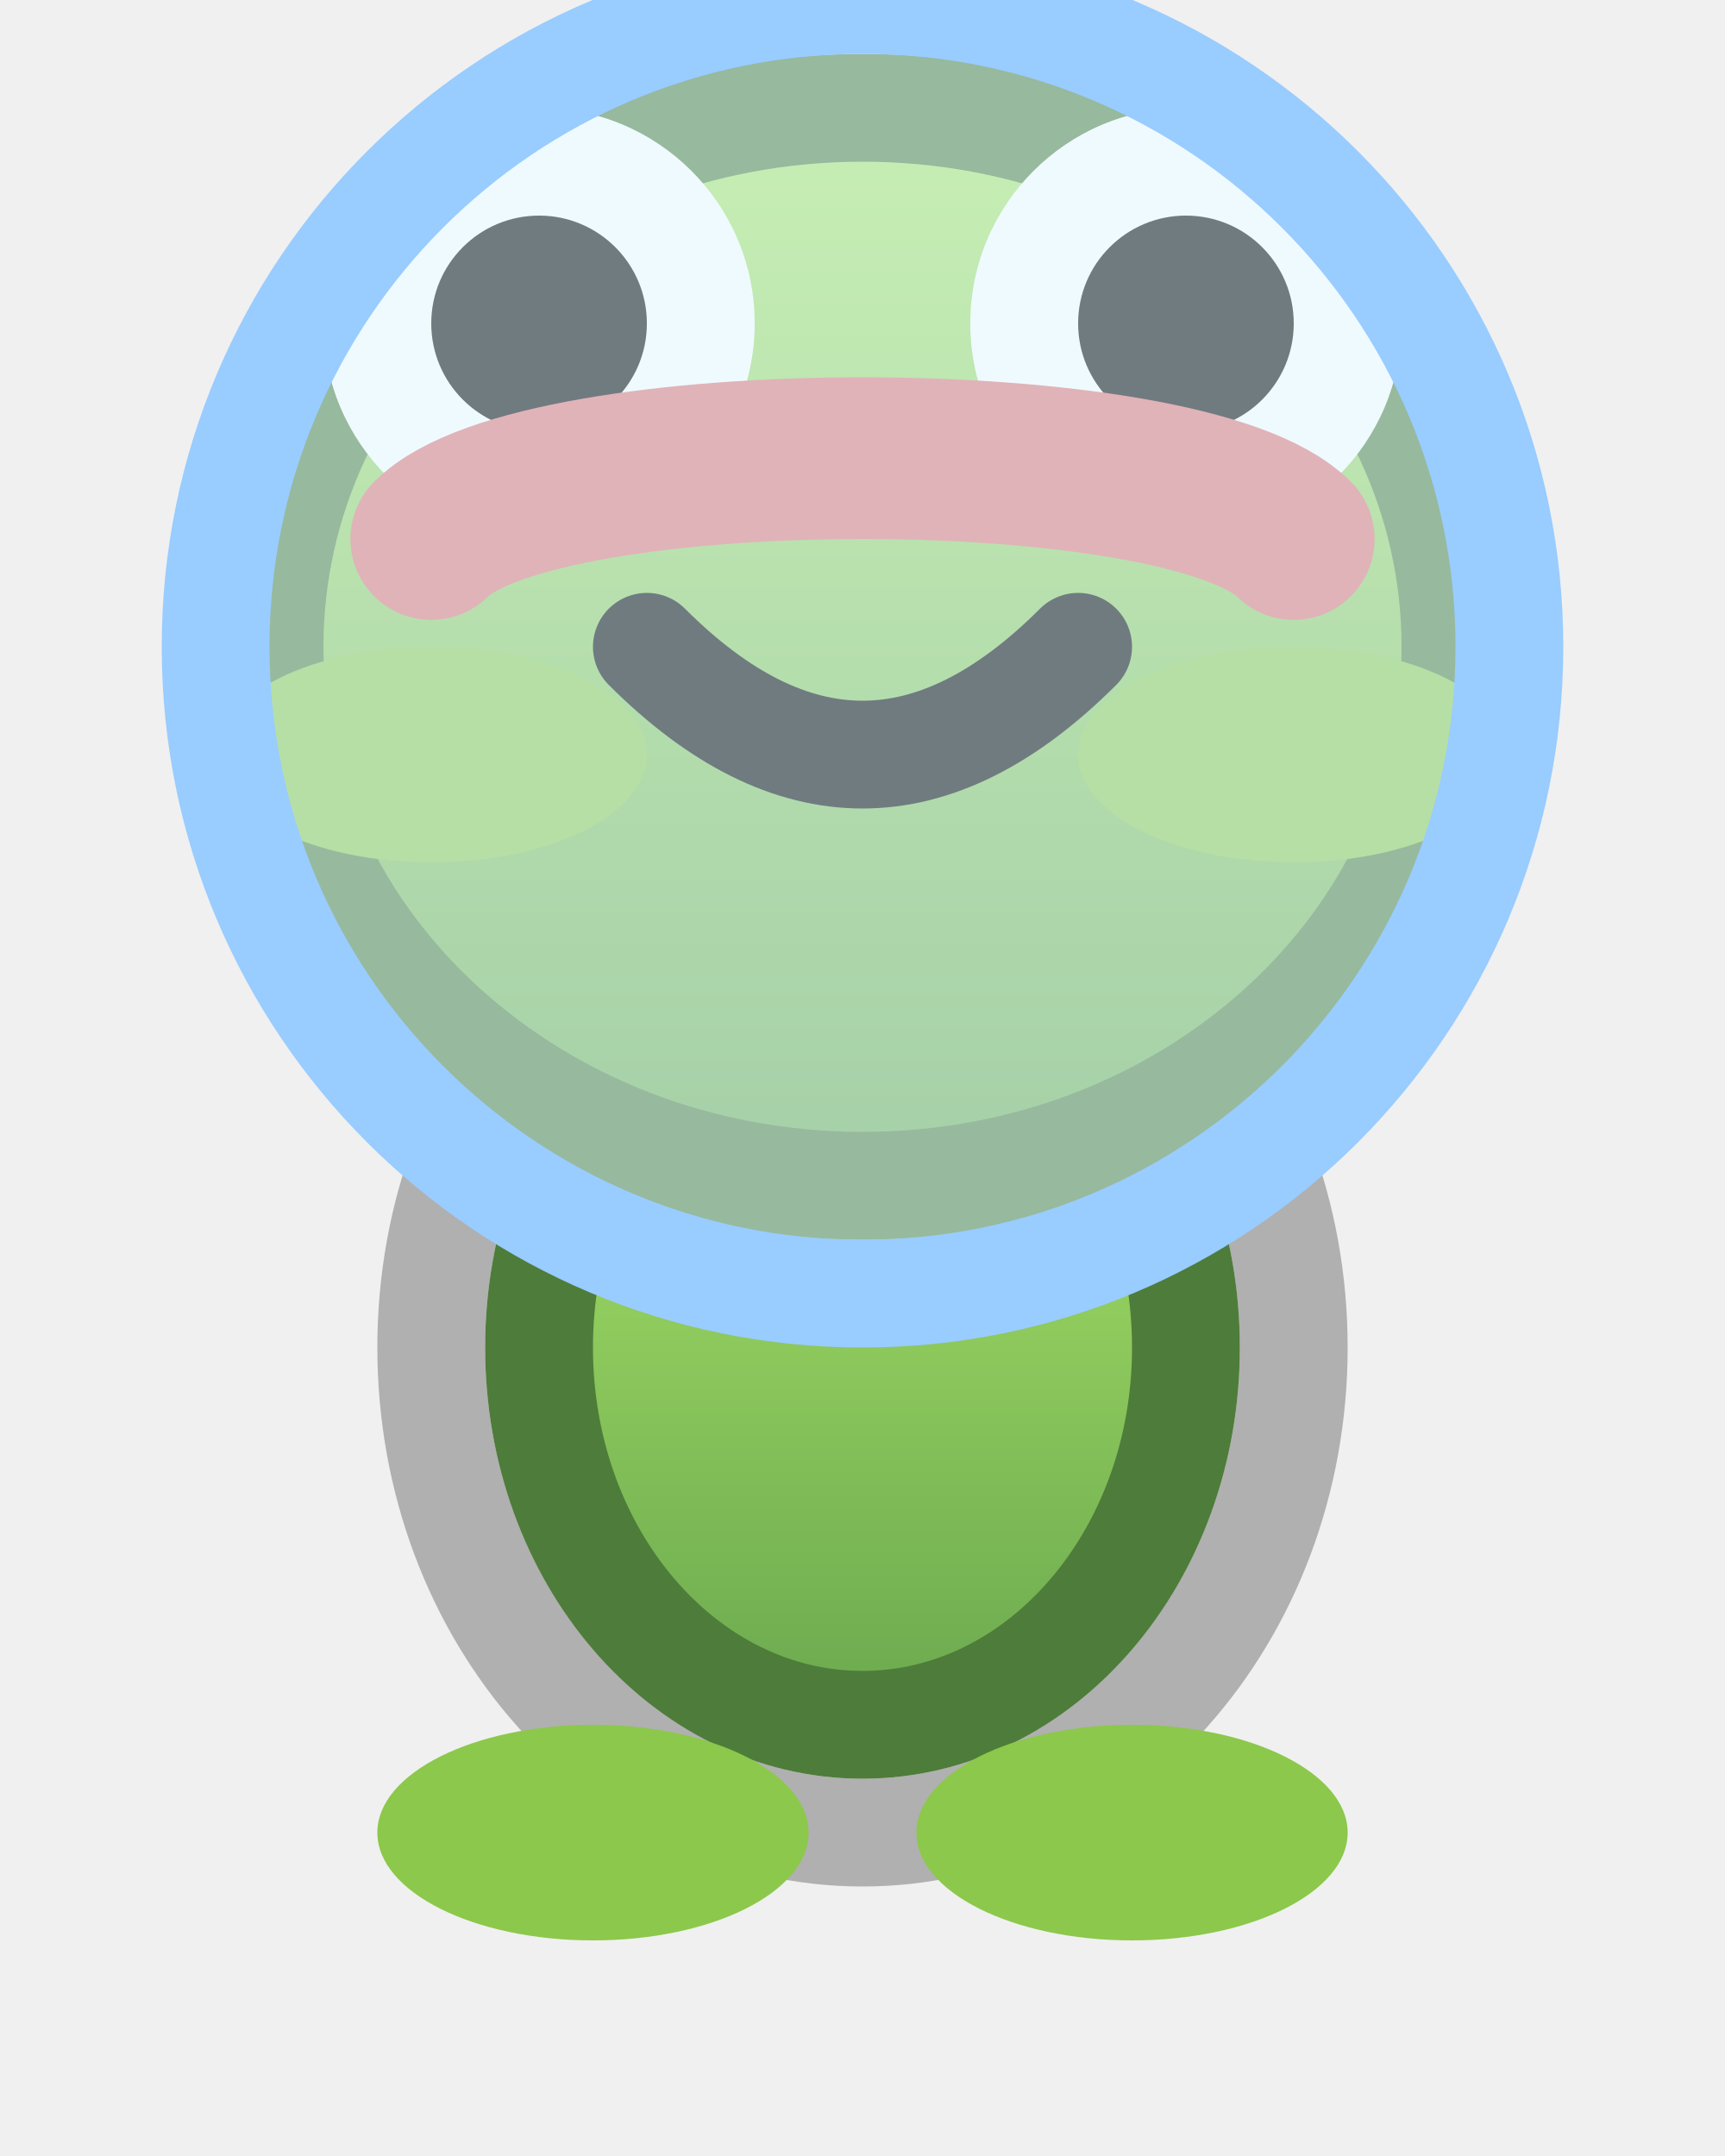
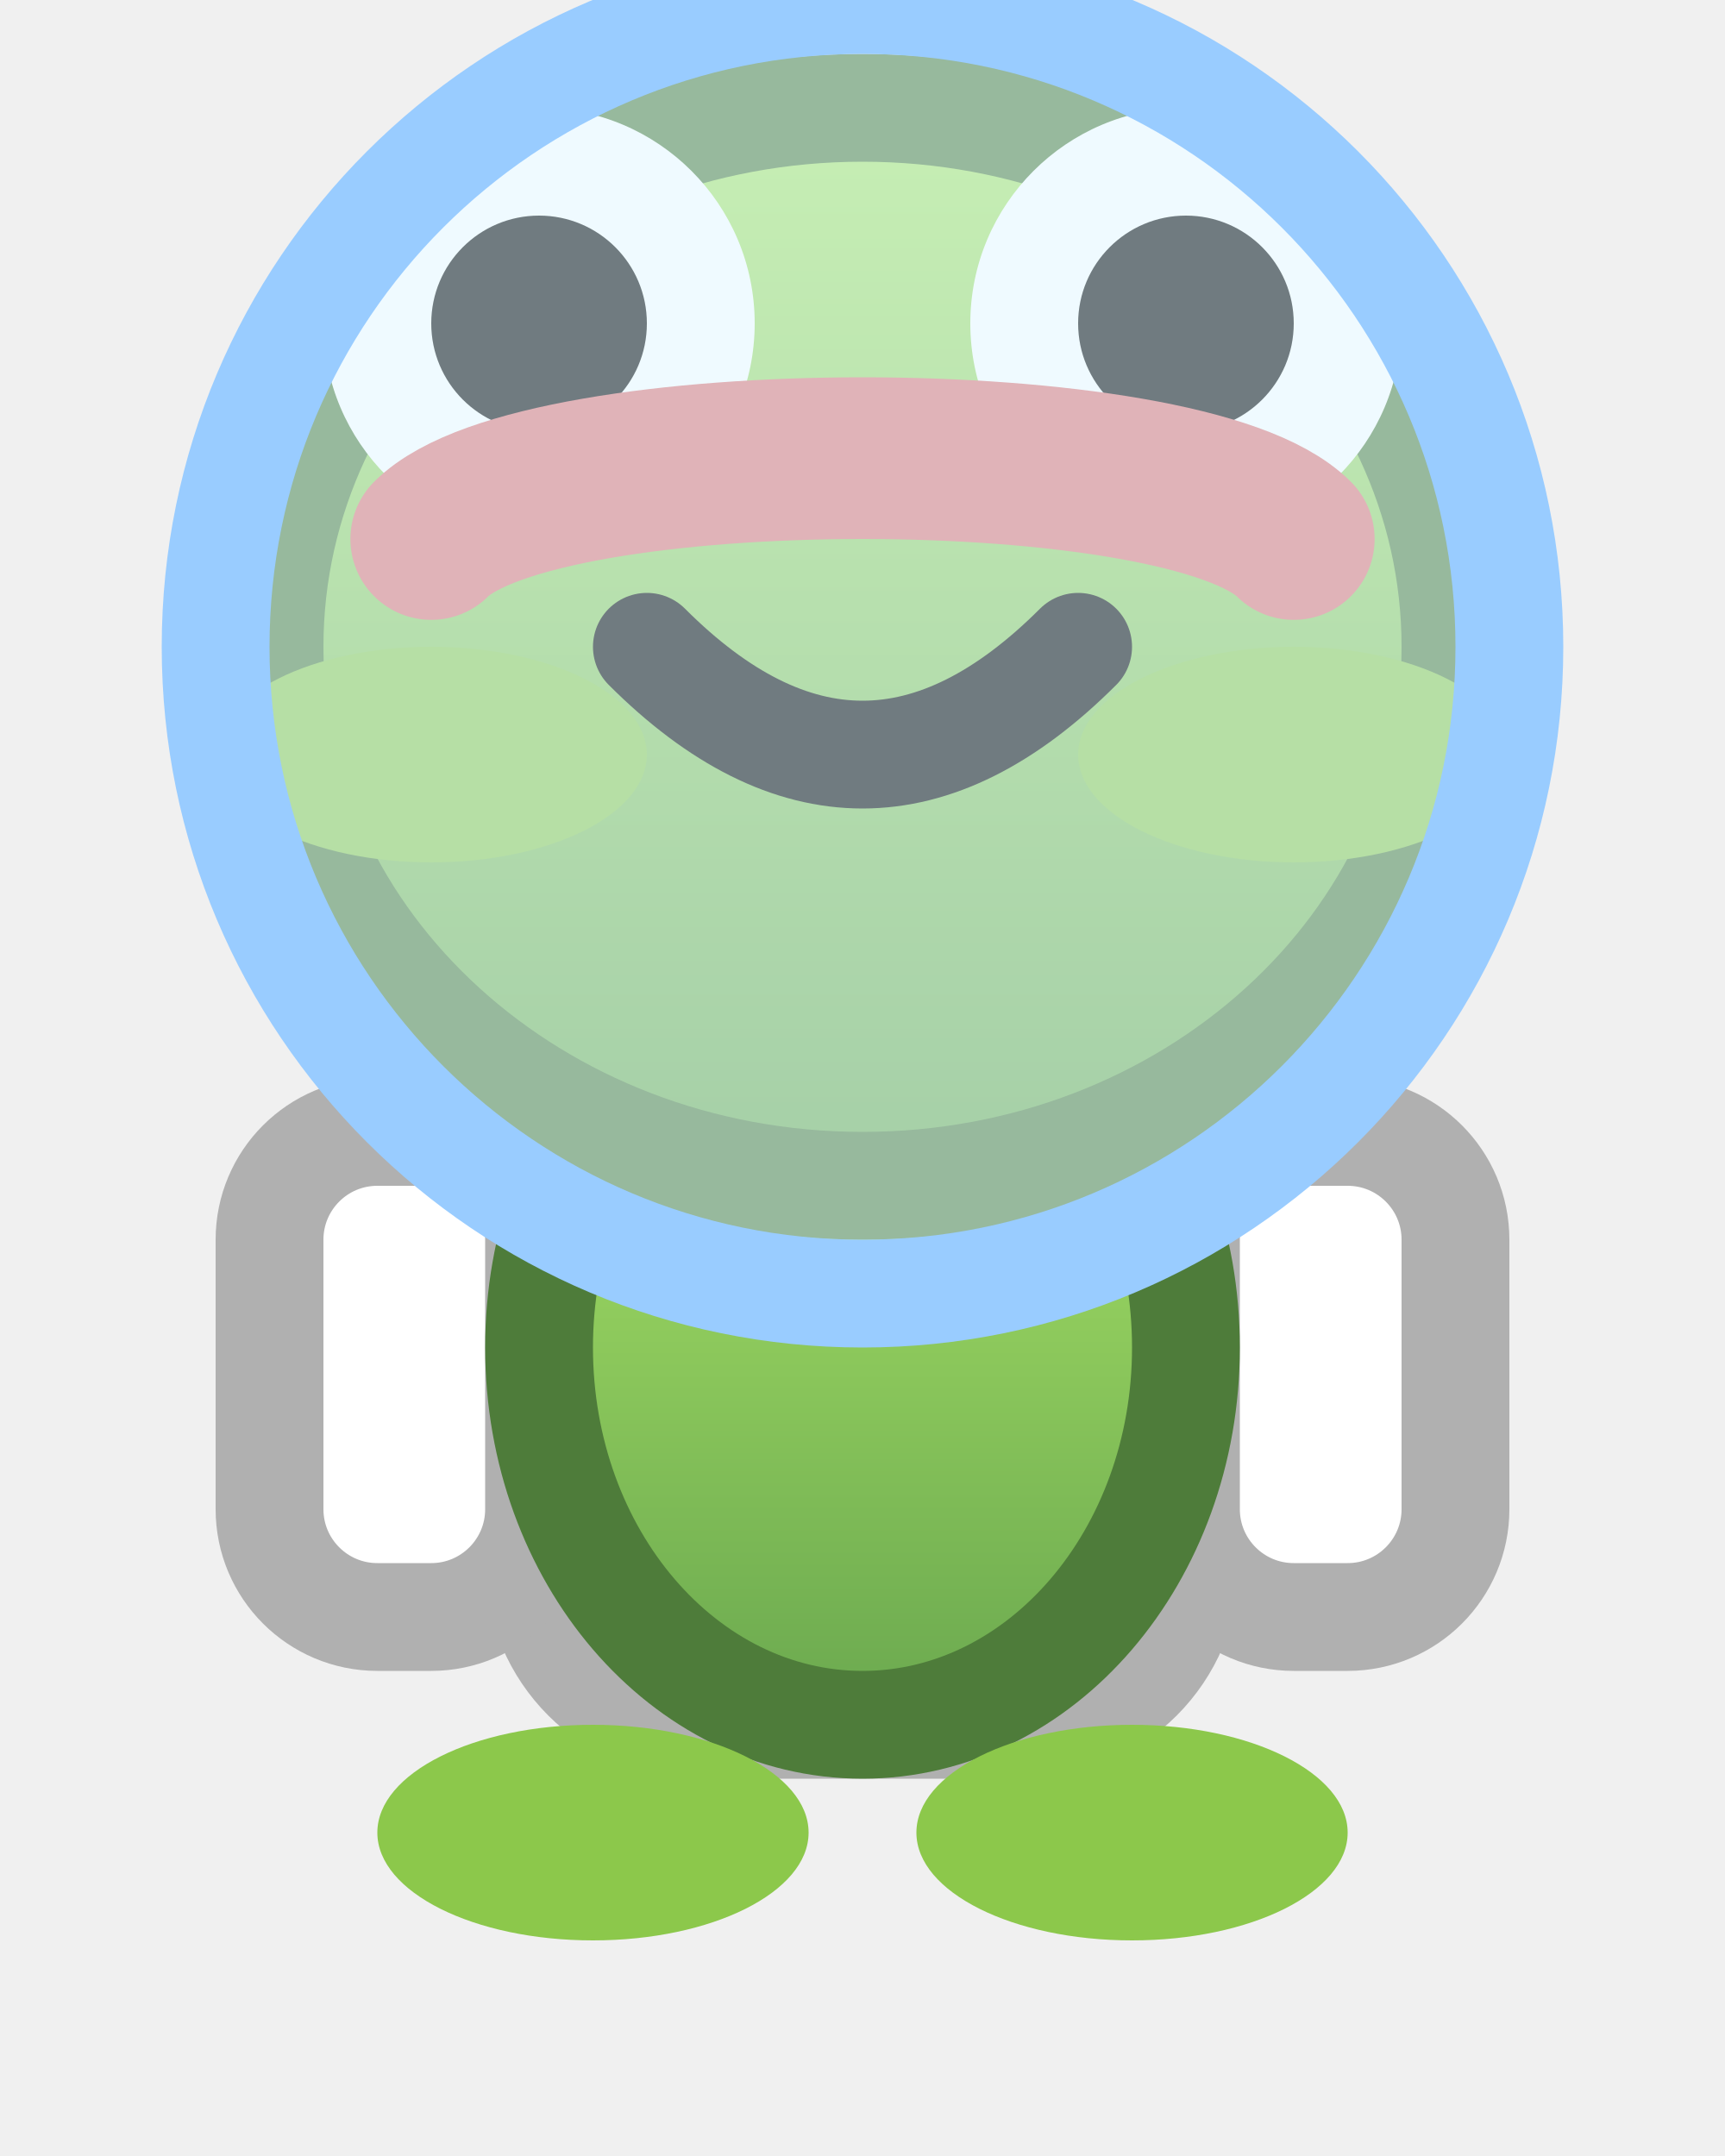
<svg xmlns="http://www.w3.org/2000/svg" width="32" height="40">
  <defs>
    <linearGradient id="frogBody" x1="0" y1="0" x2="0" y2="1">
      <stop offset="0%" stop-color="#aee868" />
      <stop offset="100%" stop-color="#6aa84f" />
    </linearGradient>
  </defs>
-   <ellipse cx="16" cy="25" rx="8" ry="9" fill="#e0e0e0" stroke="#b0b0b0" stroke-width="2" />
+   <rect x="10" y="18" width="12" height="14" rx="3" fill="#ffffff" stroke="#b0b0b0" stroke-width="2" />
+   <rect x="5" y="21" width="5" height="9" rx="2" fill="#ffffff" stroke="#b0b0b0" stroke-width="2" />
+   <rect x="22" y="21" width="5" height="9" rx="2" fill="#ffffff" stroke="#b0b0b0" stroke-width="2" />
+   <rect x="10" y="26" width="12" height="3" fill="#c0c0c0" />
  <ellipse cx="16" cy="25" rx="6" ry="7" fill="url(#frogBody)" stroke="#4e7c3a" stroke-width="2" />
  <ellipse cx="11" cy="34" rx="4" ry="2" fill="#8cc84b" />
  <ellipse cx="21" cy="34" rx="4" ry="2" fill="#8cc84b" />
  <ellipse cx="16" cy="12" rx="11" ry="10" fill="url(#frogBody)" stroke="#4e7c3a" stroke-width="2" />
  <ellipse cx="8" cy="14" rx="4" ry="2" fill="#8cc84b" />
  <ellipse cx="24" cy="14" rx="4" ry="2" fill="#8cc84b" />
  <circle cx="10" cy="6" r="4" fill="#ffffff" />
  <circle cx="22" cy="6" r="4" fill="#ffffff" />
  <circle cx="10" cy="6" r="2" fill="#000000" />
  <circle cx="22" cy="6" r="2" fill="#000000" />
  <path d="M12 12 Q16 16 20 12" stroke="#000000" stroke-width="2" fill="none" stroke-linecap="round" />
  <path d="M8 10 C10 8, 22 8, 24 10" stroke="#e07070" stroke-width="3" fill="none" stroke-linecap="round" />
  <circle cx="16" cy="12" r="12" fill="#e0f7ff" fill-opacity="0.5" stroke="#99ccff" stroke-width="2" />
</svg>
